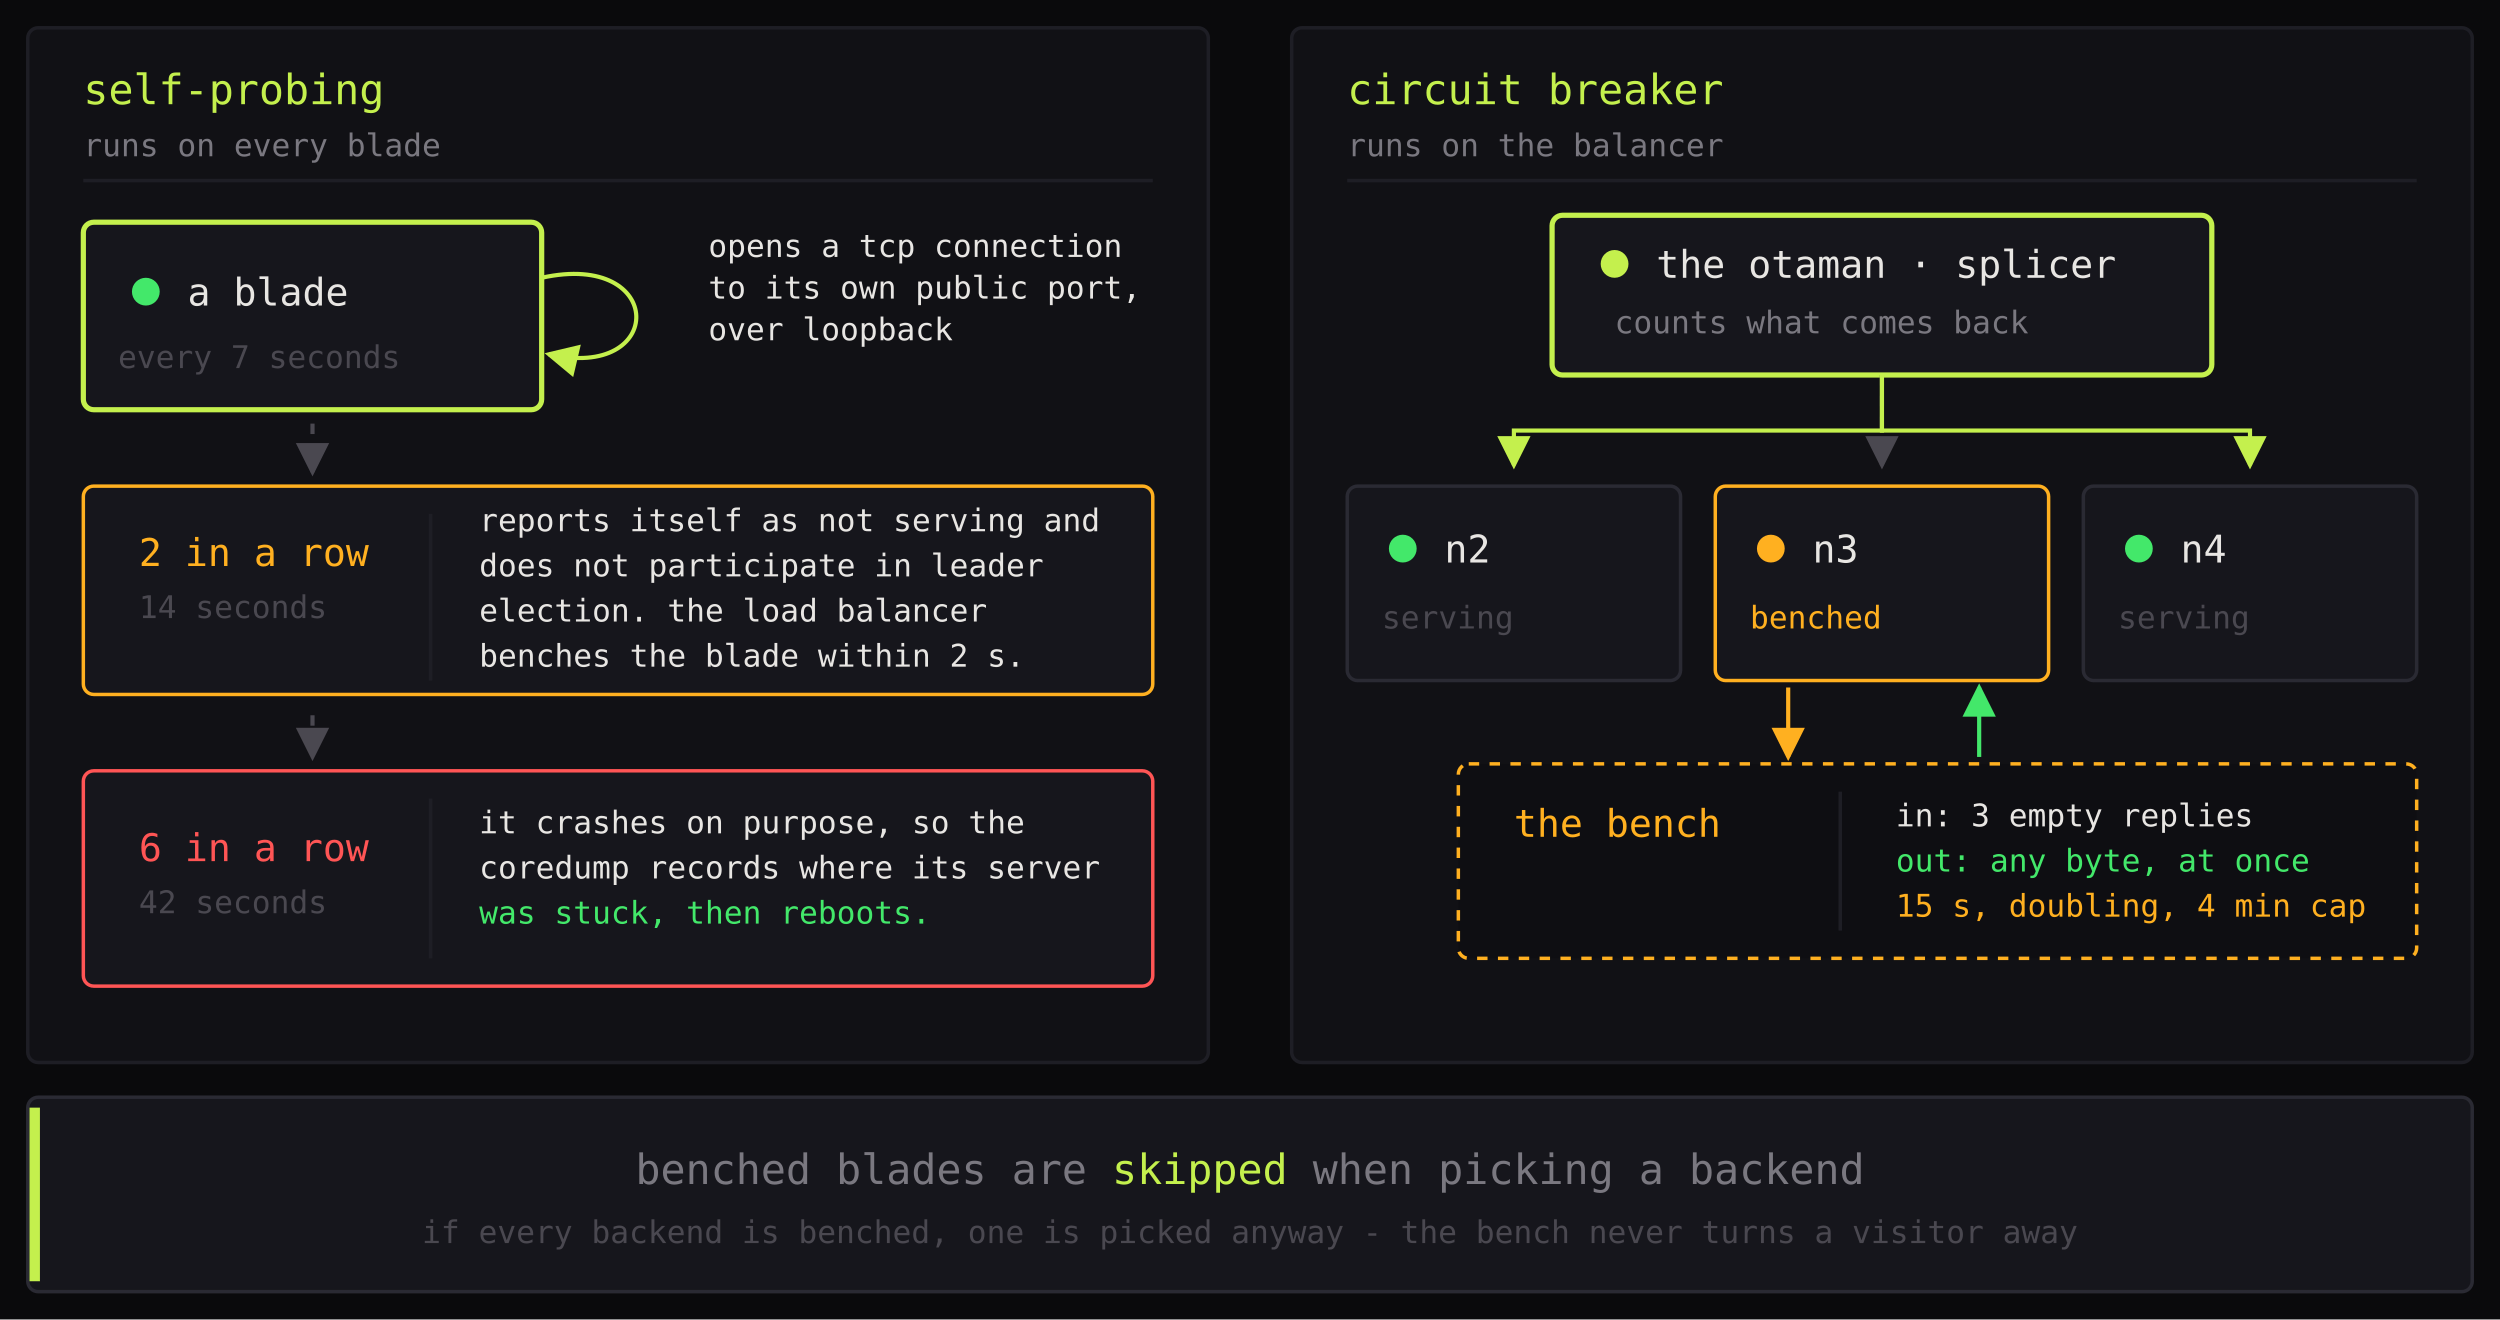
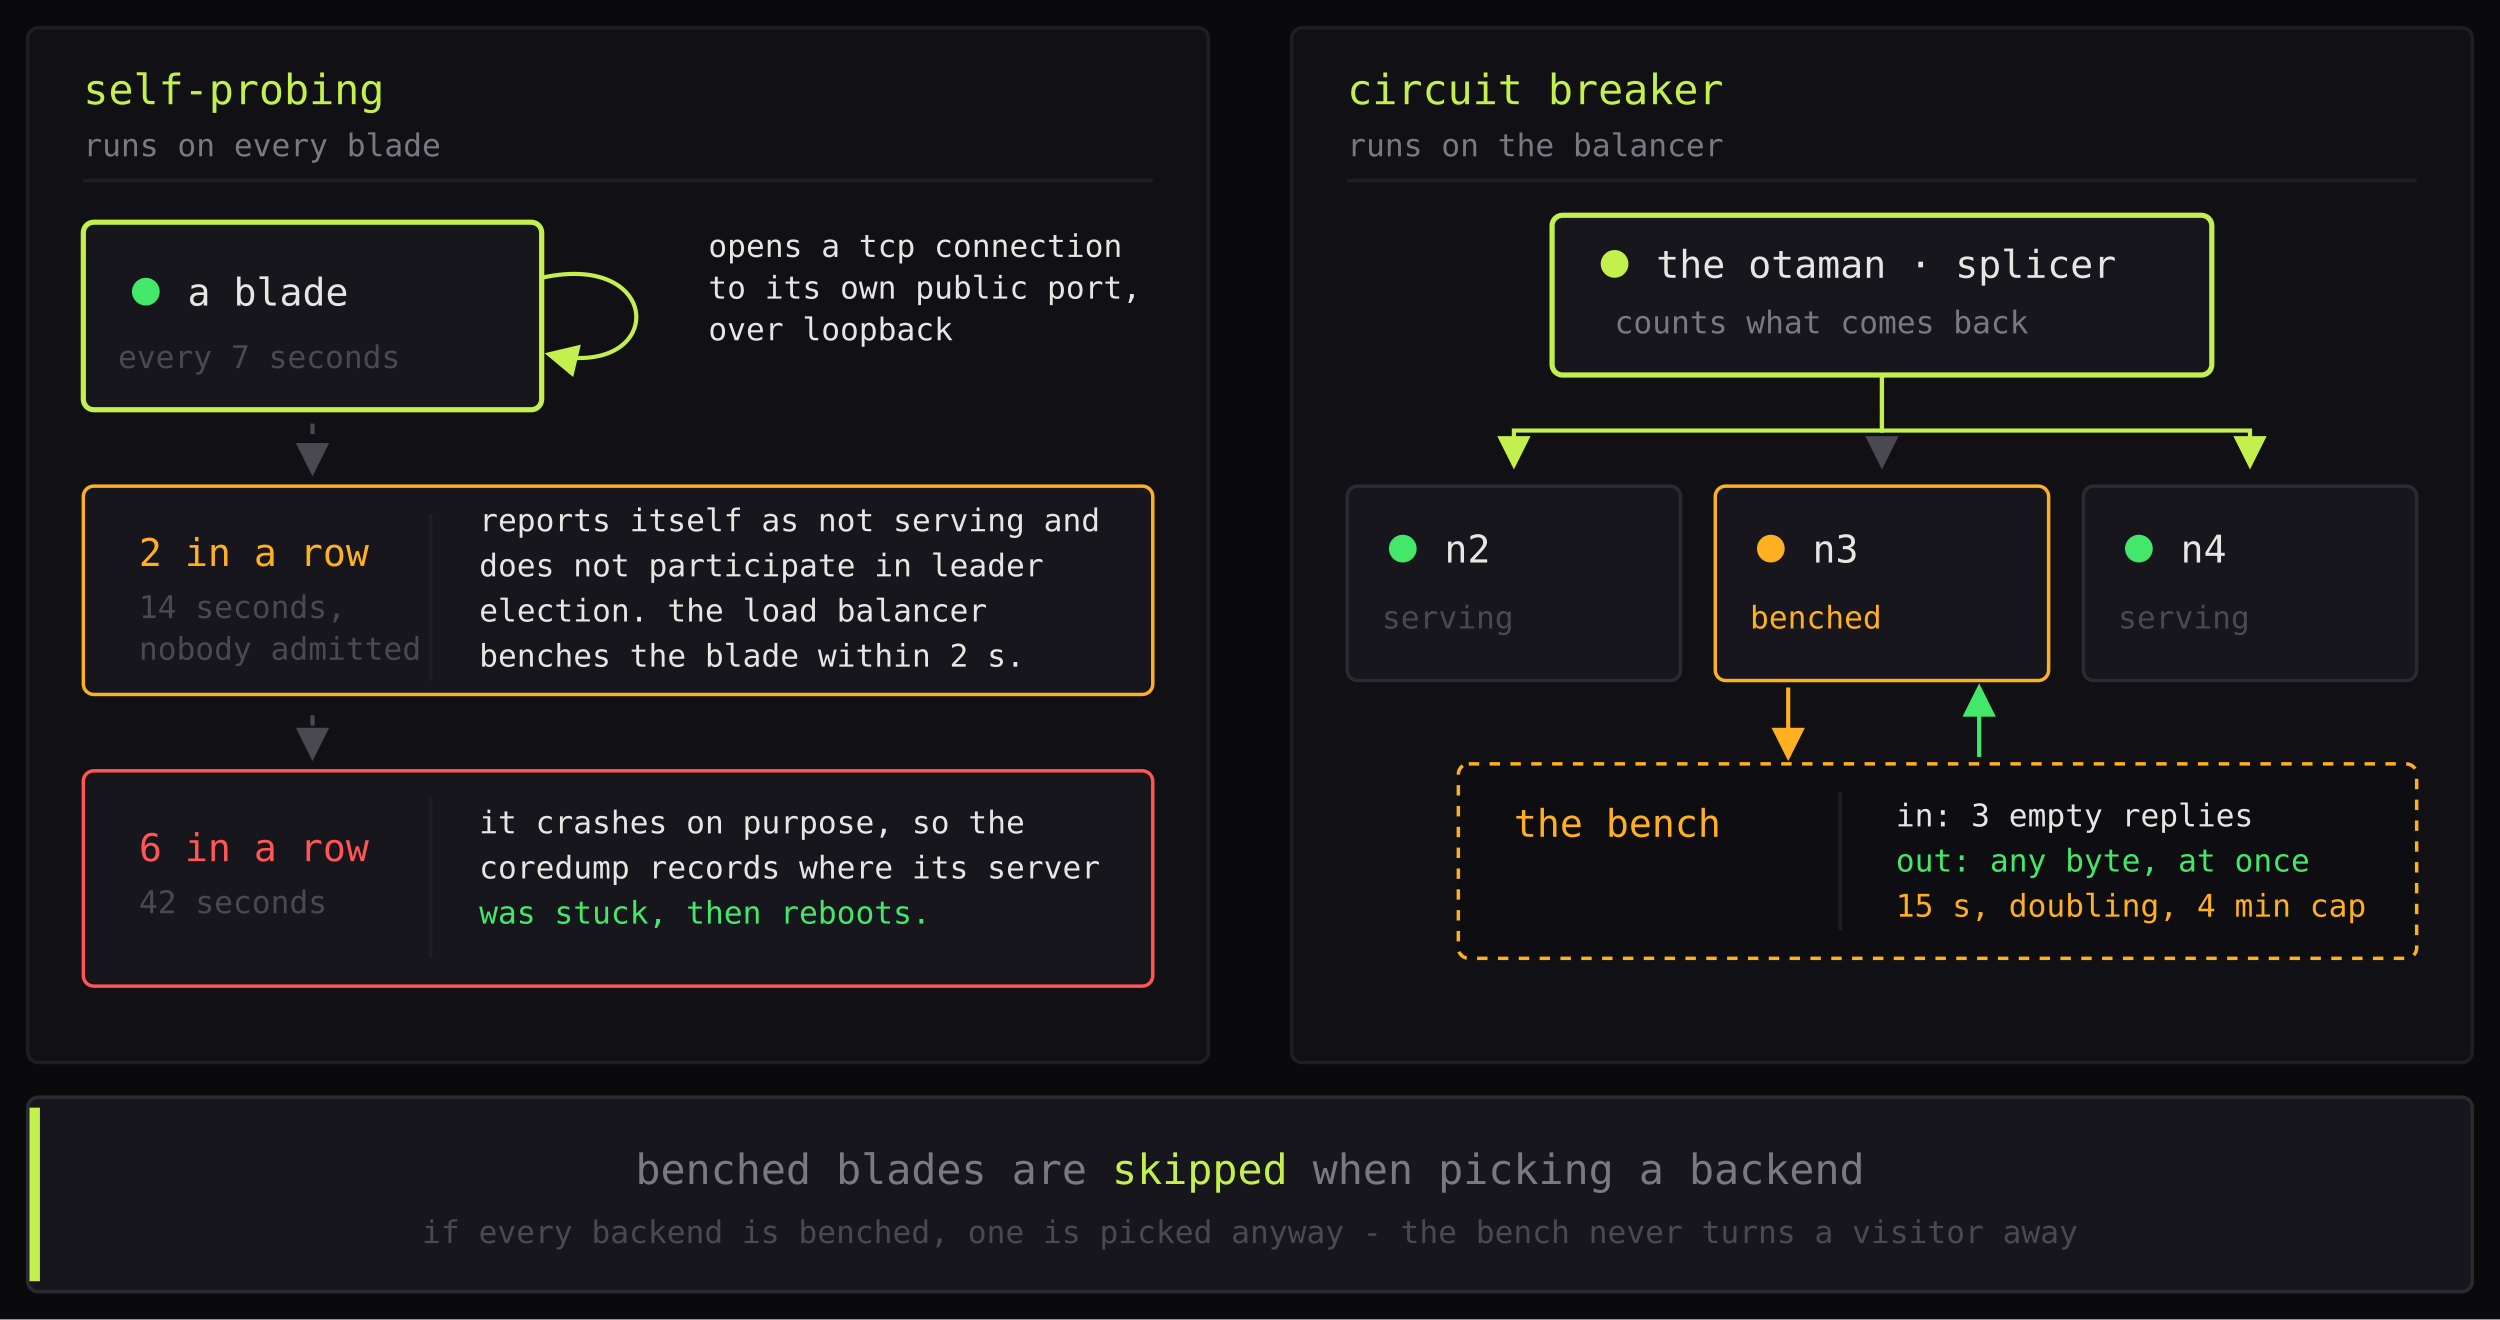
<svg xmlns="http://www.w3.org/2000/svg" viewBox="0 0 720 380" role="img" aria-label="Diagram of two self-healing mechanisms shown side by side. On the left, self-probing: a blade opens a TCP connection to its own public port on loopback every 7 seconds; after two failures in a row it reports itself as not serving, stops participating in leader election, and the load balancer benches it within 2 seconds; after six failures in a row it crashes on purpose, so the coredump records where its server was stuck, then reboots. On the right, circuit breaking: the otaman splicer fans connections out to backends n2 and n4 while a dashed, muted line shows n3 skipped; n3 sits on the bench because it accepted connections and returned nothing three times running, benched 15 seconds and doubling on repeat up to a 4 minute cap, forgiven at once by any byte returned. A band across the bottom states the principle: benched blades are skipped when picking a backend, but if every backend is benched one is picked anyway.">
  <rect x="0.0" y="0.0" width="720.0" height="380.0" fill="#0a0a0c" />
  <defs>
    <marker id="sh-ah" markerWidth="8" markerHeight="8" refX="7" refY="4" orient="auto">
      <path d="M0,0 L8,4 L0,8 z" fill="#c4f04d" />
    </marker>
    <marker id="sh-ahd" markerWidth="8" markerHeight="8" refX="7" refY="4" orient="auto">
      <path d="M0,0 L8,4 L0,8 z" fill="#4a4850" />
    </marker>
    <marker id="sh-ahw" markerWidth="8" markerHeight="8" refX="7" refY="4" orient="auto">
      <path d="M0,0 L8,4 L0,8 z" fill="#ffb020" />
    </marker>
    <marker id="sh-ahg" markerWidth="8" markerHeight="8" refX="7" refY="4" orient="auto">
      <path d="M0,0 L8,4 L0,8 z" fill="#43e86a" />
    </marker>
  </defs>
  <g font-family="ui-monospace,SFMono-Regular,Menlo,monospace">
    <rect x="8" y="8" width="340" height="298" rx="3" fill="#111115" stroke="#1e1e25" />
    <text x="24" y="30" fill="#c4f04d" font-size="12">self-probing</text>
    <text x="24" y="45" fill="#7a7880" font-size="9">runs on every blade</text>
    <line x1="24" y1="52" x2="332" y2="52" stroke="#1e1e25" stroke-width="1" />
    <rect x="24" y="64" width="132" height="54" rx="3" fill="#16161c" stroke="#c4f04d" stroke-width="1.5" />
    <circle cx="42" cy="84" r="4" fill="#43e86a" />
    <text x="54" y="88" fill="#e8e6e3" font-size="11">a blade</text>
    <text x="34" y="106" fill="#4a4850" font-size="9">every 7 seconds</text>
    <path d="M156,80 C 192,72 192,110 158,102" fill="none" stroke="#c4f04d" stroke-width="1.2" marker-end="url(#sh-ah)" />
    <text x="204" y="74" fill="#e8e6e3" font-size="9">opens a tcp connection</text>
    <text x="204" y="86" fill="#e8e6e3" font-size="9">to its own public port,</text>
    <text x="204" y="98" fill="#e8e6e3" font-size="9">over loopback</text>
    <line x1="90" y1="122" x2="90" y2="136" stroke="#4a4850" stroke-width="1.2" stroke-dasharray="3 3" marker-end="url(#sh-ahd)" />
    <rect x="24" y="140" width="308" height="60" rx="3" fill="#16161c" stroke="#ffb020" />
    <text x="40" y="163" fill="#ffb020" font-size="11">2 in a row</text>
-     <text x="40" y="178" fill="#4a4850" font-size="9">14 seconds</text>
+     <text x="40" y="178" fill="#4a4850" font-size="9">14 seconds,</text>
+     <text x="40" y="190" fill="#4a4850" font-size="9">nobody admitted</text>
    <line x1="124" y1="148" x2="124" y2="196" stroke="#1e1e25" stroke-width="1" />
    <text x="138" y="153" fill="#e8e6e3" font-size="9">reports itself as not serving and</text>
    <text x="138" y="166" fill="#e8e6e3" font-size="9">does not participate in leader</text>
    <text x="138" y="179" fill="#e8e6e3" font-size="9">election. the load balancer</text>
    <text x="138" y="192" fill="#e8e6e3" font-size="9">benches the blade within 2 s.</text>
    <line x1="90" y1="206" x2="90" y2="218" stroke="#4a4850" stroke-width="1.2" stroke-dasharray="3 3" marker-end="url(#sh-ahd)" />
    <rect x="24" y="222" width="308" height="62" rx="3" fill="#16161c" stroke="#ff5555" />
    <text x="40" y="248" fill="#ff5555" font-size="11">6 in a row</text>
    <text x="40" y="263" fill="#4a4850" font-size="9">42 seconds</text>
    <line x1="124" y1="230" x2="124" y2="276" stroke="#1e1e25" stroke-width="1" />
    <text x="138" y="240" fill="#e8e6e3" font-size="9">it crashes on purpose, so the</text>
    <text x="138" y="253" fill="#e8e6e3" font-size="9">coredump records where its server</text>
    <text x="138" y="266" fill="#43e86a" font-size="9">was stuck, then reboots.</text>
    <rect x="372" y="8" width="340" height="298" rx="3" fill="#111115" stroke="#1e1e25" />
    <text x="388" y="30" fill="#c4f04d" font-size="12">circuit breaker</text>
    <text x="388" y="45" fill="#7a7880" font-size="9">runs on the balancer</text>
    <line x1="388" y1="52" x2="696" y2="52" stroke="#1e1e25" stroke-width="1" />
    <rect x="447" y="62" width="190" height="46" rx="3" fill="#16161c" stroke="#c4f04d" stroke-width="1.5" />
    <circle cx="465" cy="76" r="4" fill="#c4f04d" />
    <text x="477" y="80" fill="#e8e6e3" font-size="11">the otaman · splicer</text>
    <text x="465" y="96" fill="#7a7880" font-size="9">counts what comes back</text>
    <path d="M542,108 L542,124 L436,124 L436,134" fill="none" stroke="#c4f04d" stroke-width="1.2" marker-end="url(#sh-ah)" />
    <path d="M542,108 L542,134" fill="none" stroke="#4a4850" stroke-width="1.2" stroke-dasharray="3 3" marker-end="url(#sh-ahd)" />
    <path d="M542,108 L542,124 L648,124 L648,134" fill="none" stroke="#c4f04d" stroke-width="1.2" marker-end="url(#sh-ah)" />
    <rect x="388" y="140" width="96" height="56" rx="3" fill="#16161c" stroke="#2a2a33" />
    <circle cx="404" cy="158" r="4" fill="#43e86a" />
    <text x="416" y="162" fill="#e8e6e3" font-size="11">n2</text>
    <text x="398" y="181" fill="#4a4850" font-size="9">serving</text>
    <rect x="494" y="140" width="96" height="56" rx="3" fill="#16161c" stroke="#ffb020" />
    <circle cx="510" cy="158" r="4" fill="#ffb020" />
    <text x="522" y="162" fill="#e8e6e3" font-size="11">n3</text>
    <text x="504" y="181" fill="#ffb020" font-size="9">benched</text>
    <rect x="600" y="140" width="96" height="56" rx="3" fill="#16161c" stroke="#2a2a33" />
    <circle cx="616" cy="158" r="4" fill="#43e86a" />
    <text x="628" y="162" fill="#e8e6e3" font-size="11">n4</text>
    <text x="610" y="181" fill="#4a4850" font-size="9">serving</text>
    <line x1="515" y1="198" x2="515" y2="218" stroke="#ffb020" stroke-width="1.2" marker-end="url(#sh-ahw)" />
    <line x1="570" y1="218" x2="570" y2="198" stroke="#43e86a" stroke-width="1.2" marker-end="url(#sh-ahg)" />
    <rect x="420" y="220" width="276" height="56" rx="3" fill="#0e0e12" stroke="#ffb020" stroke-dasharray="3 3" />
    <text x="436" y="241" fill="#ffb020" font-size="11">the bench</text>
    <line x1="530" y1="228" x2="530" y2="268" stroke="#1e1e25" stroke-width="1" />
    <text x="546" y="238" fill="#e8e6e3" font-size="9">in: 3 empty replies</text>
    <text x="546" y="251" fill="#43e86a" font-size="9">out: any byte, at once</text>
    <text x="546" y="264" fill="#ffb020" font-size="9">15 s, doubling, 4 min cap</text>
    <rect x="8" y="316" width="704" height="56" rx="3" fill="#16161c" stroke="#2a2a33" />
    <line x1="10" y1="319" x2="10" y2="369" stroke="#c4f04d" stroke-width="3" />
    <text x="360" y="341" fill="#7a7880" font-size="12" text-anchor="middle">benched blades are <tspan fill="#c4f04d">skipped</tspan> when picking a backend</text>
    <text x="360" y="358" fill="#4a4850" font-size="9" text-anchor="middle">if every backend is benched, one is picked anyway - the bench never turns a visitor away</text>
  </g>
</svg>
